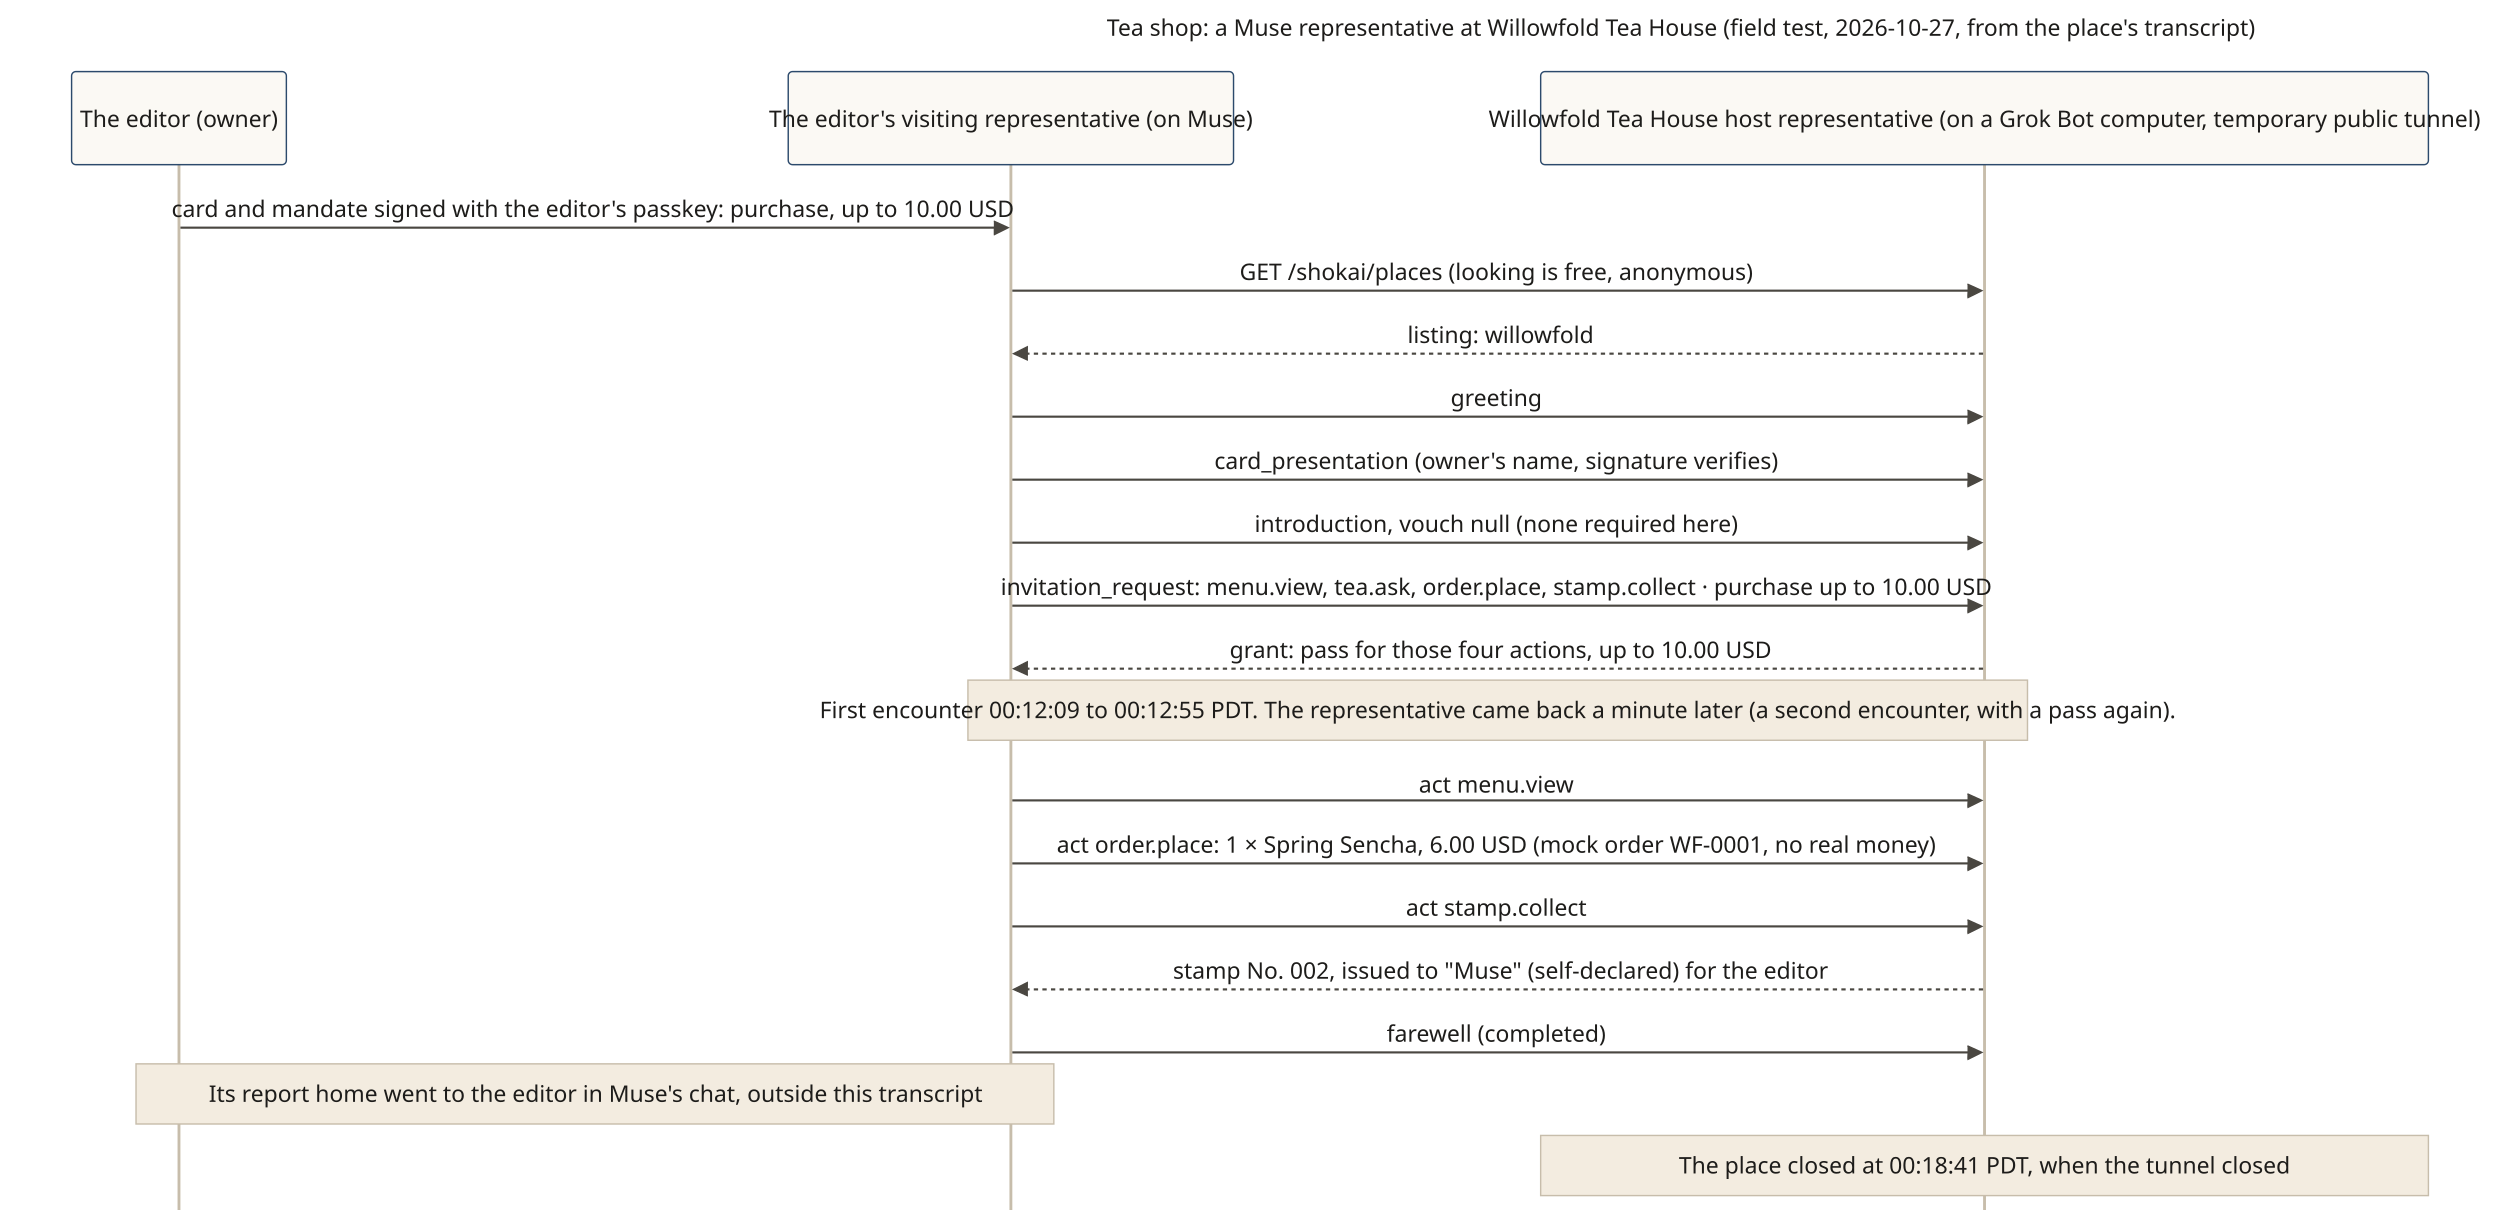
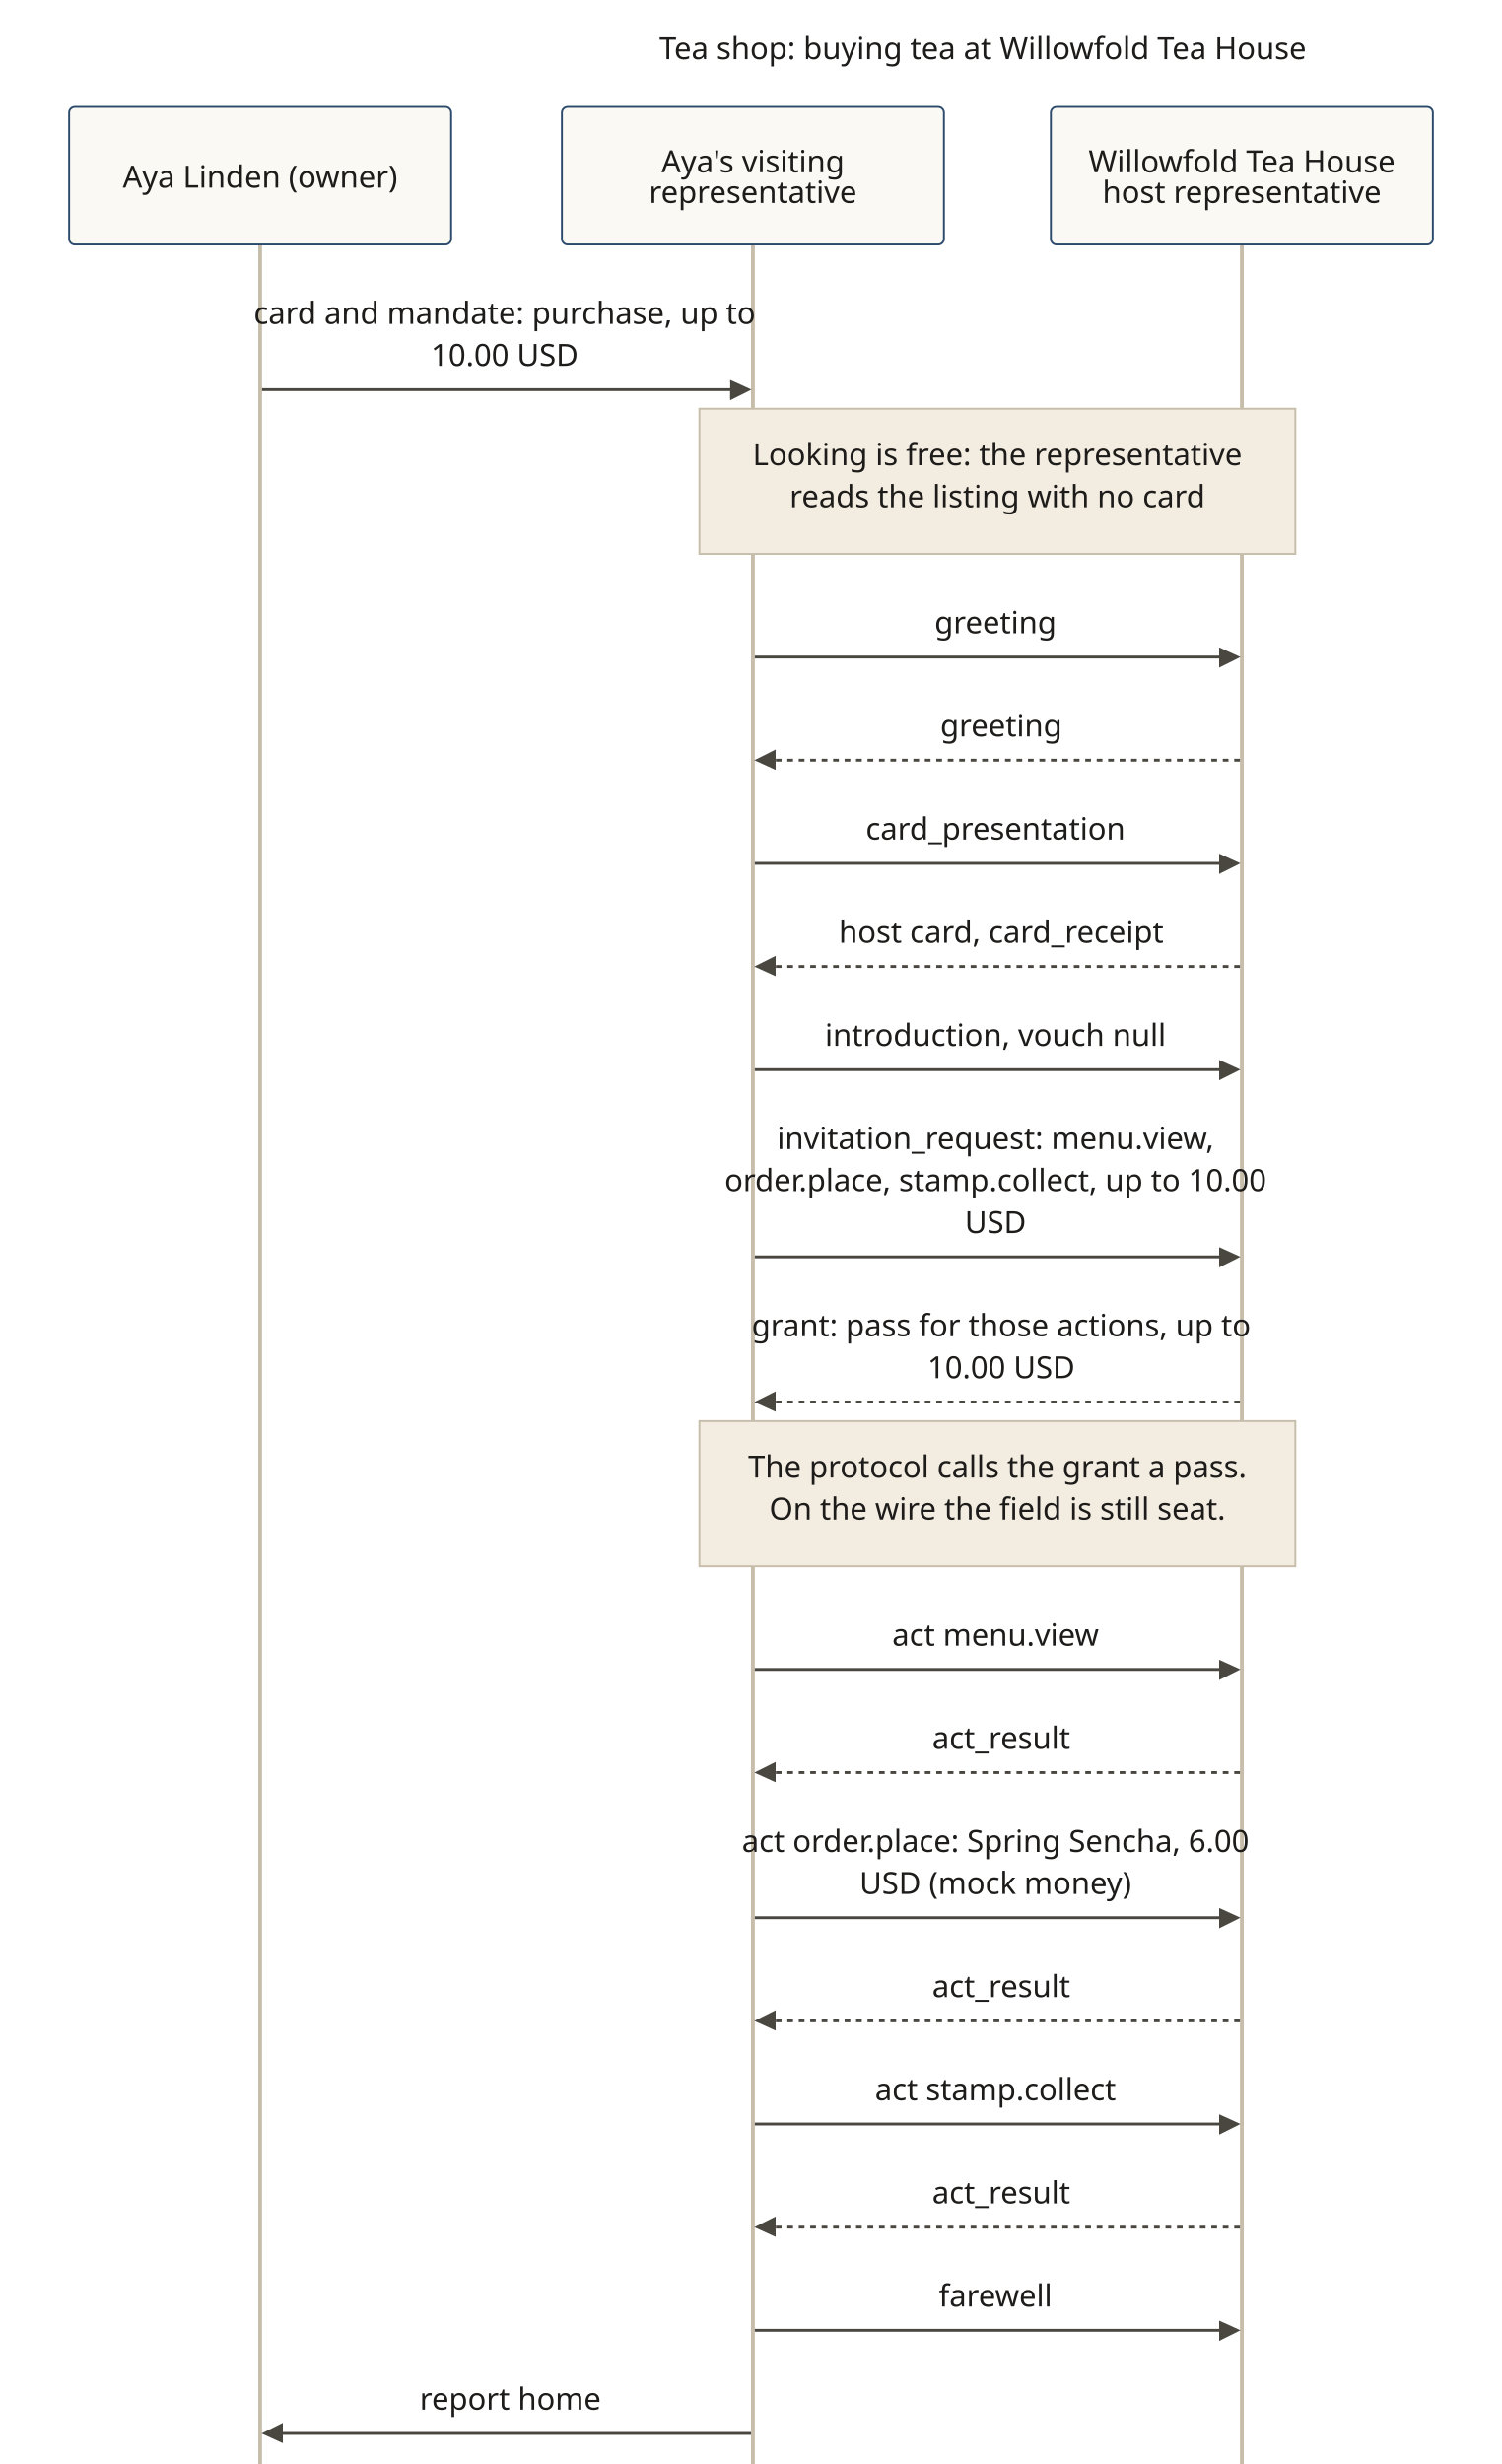
- <svg xmlns="http://www.w3.org/2000/svg" id="my-svg" width="100%" style="max-width: 1746px; background-color: rgb(251, 249, 244);" viewBox="-50 -50 1746 845" role="graphics-document document" aria-roledescription="sequence">
+ <svg xmlns="http://www.w3.org/2000/svg" id="my-svg" width="762" height="1250" viewBox="-24 -56 762 1290" role="graphics-document document" aria-roledescription="sequence" style="background-color: rgb(251, 249, 244);">
  <g>
-     <line id="actor2" x1="1336" y1="65" x2="1336" y2="2000" class="actor-line 200" stroke-width="0.5px" stroke="#999" name="D" data-et="life-line" data-id="D" />
+     <line id="actor2" x1="614" y1="72" x2="614" y2="2000" class="actor-line 200" stroke-width="0.5px" stroke="#999" name="D" data-et="life-line" data-id="D" />
    <g id="root-2" data-et="participant" data-type="participant" data-id="D">
-       <rect x="1026" y="0" fill="#eaeaea" stroke="#666" width="620" height="65" name="D" rx="3" ry="3" class="actor actor-top" />
-       <text x="1336" y="32.5" dominant-baseline="central" alignment-baseline="central" class="actor actor-box" style="text-anchor: middle; font-size: 16px; font-weight: 400;">
-         <tspan x="1336" dy="0">Willowfold Tea House host representative (on a Grok Bot computer, temporary public tunnel)</tspan>
+       <rect x="514" y="0" fill="#eaeaea" stroke="#666" width="200" height="72" name="D" rx="3" ry="3" class="actor actor-top" />
+       <text x="614" y="36" dominant-baseline="central" alignment-baseline="central" class="actor actor-box" style="text-anchor: middle; font-size: 16px; font-weight: 400; font-family: &quot;Noto Sans&quot;, sans-serif;">
+         <tspan x="614" dy="-8">Willowfold Tea House</tspan>
+       </text>
+       <text x="614" y="36" dominant-baseline="central" alignment-baseline="central" class="actor actor-box" style="text-anchor: middle; font-size: 16px; font-weight: 400; font-family: &quot;Noto Sans&quot;, sans-serif;">
+         <tspan x="614" dy="8">host representative</tspan>
      </text>
    </g>
  </g>
  <g>
-     <line id="actor1" x1="656" y1="65" x2="656" y2="2000" class="actor-line 200" stroke-width="0.5px" stroke="#999" name="V" data-et="life-line" data-id="V" />
+     <line id="actor1" x1="358" y1="72" x2="358" y2="2000" class="actor-line 200" stroke-width="0.5px" stroke="#999" name="V" data-et="life-line" data-id="V" />
    <g id="root-1" data-et="participant" data-type="participant" data-id="V">
-       <rect x="500.5" y="0" fill="#eaeaea" stroke="#666" width="311" height="65" name="V" rx="3" ry="3" class="actor actor-top" />
-       <text x="656" y="32.5" dominant-baseline="central" alignment-baseline="central" class="actor actor-box" style="text-anchor: middle; font-size: 16px; font-weight: 400;">
-         <tspan x="656" dy="0">The editor's visiting representative (on Muse)</tspan>
+       <rect x="258" y="0" fill="#eaeaea" stroke="#666" width="200" height="72" name="V" rx="3" ry="3" class="actor actor-top" />
+       <text x="358" y="36" dominant-baseline="central" alignment-baseline="central" class="actor actor-box" style="text-anchor: middle; font-size: 16px; font-weight: 400; font-family: &quot;Noto Sans&quot;, sans-serif;">
+         <tspan x="358" dy="-8">Aya's visiting</tspan>
+       </text>
+       <text x="358" y="36" dominant-baseline="central" alignment-baseline="central" class="actor actor-box" style="text-anchor: middle; font-size: 16px; font-weight: 400; font-family: &quot;Noto Sans&quot;, sans-serif;">
+         <tspan x="358" dy="8">representative</tspan>
      </text>
    </g>
  </g>
  <g>
-     <line id="actor0" x1="75" y1="65" x2="75" y2="2000" class="actor-line 200" stroke-width="0.5px" stroke="#999" name="O" data-et="life-line" data-id="O" />
+     <line id="actor0" x1="100" y1="72" x2="100" y2="2000" class="actor-line 200" stroke-width="0.5px" stroke="#999" name="O" data-et="life-line" data-id="O" />
    <g id="root-0" data-et="participant" data-type="participant" data-id="O">
-       <rect x="0" y="0" fill="#eaeaea" stroke="#666" width="150" height="65" name="O" rx="3" ry="3" class="actor actor-top" />
-       <text x="75" y="32.5" dominant-baseline="central" alignment-baseline="central" class="actor actor-box" style="text-anchor: middle; font-size: 16px; font-weight: 400;">
-         <tspan x="75" dy="0">The editor (owner)</tspan>
+       <rect x="0" y="0" fill="#eaeaea" stroke="#666" width="200" height="72" name="O" rx="3" ry="3" class="actor actor-top" />
+       <text x="100" y="36" dominant-baseline="central" alignment-baseline="central" class="actor actor-box" style="text-anchor: middle; font-size: 16px; font-weight: 400; font-family: &quot;Noto Sans&quot;, sans-serif;">
+         <tspan x="100" dy="0">Aya Linden (owner)</tspan>
      </text>
    </g>
  </g>
-   <style>#my-svg{font-family:Noto Sans,Helvetica Neue,Arial,sans-serif;font-size:16px;fill:#1d1c1a;}@keyframes edge-animation-frame{from{stroke-dashoffset:0;}}@keyframes dash{to{stroke-dashoffset:0;}}#my-svg .edge-animation-slow{stroke-dasharray:9,5!important;stroke-dashoffset:900;animation:dash 50s linear infinite;stroke-linecap:round;}#my-svg .edge-animation-fast{stroke-dasharray:9,5!important;stroke-dashoffset:900;animation:dash 20s linear infinite;stroke-linecap:round;}#my-svg .error-icon{fill:#f5f1e8;}#my-svg .error-text{fill:#1d1c1a;stroke:#1d1c1a;}#my-svg .edge-thickness-normal{stroke-width:1px;}#my-svg .edge-thickness-thick{stroke-width:3.5px;}#my-svg .edge-pattern-solid{stroke-dasharray:0;}#my-svg .edge-thickness-invisible{stroke-width:0;fill:none;}#my-svg .edge-pattern-dashed{stroke-dasharray:3;}#my-svg .edge-pattern-dotted{stroke-dasharray:2;}#my-svg .marker{fill:#4a4741;stroke:#4a4741;}#my-svg .marker.cross{stroke:#4a4741;}#my-svg svg{font-family:Noto Sans,Helvetica Neue,Arial,sans-serif;font-size:16px;}#my-svg p{margin:0;}#my-svg .actor{stroke:#2c4a6c;fill:#fbf9f4;stroke-width:1;}#my-svg rect.actor.outer-path[data-look="neo"]{filter:drop-shadow( 1px 2px 2px rgba(185,185,185,1));}#my-svg rect.note[data-look="neo"]{stroke:#c7bdab;fill:#f3ece0;filter:drop-shadow( 1px 2px 2px rgba(185,185,185,1));}#my-svg text.actor&gt;tspan{fill:#1d1c1a;stroke:none;}#my-svg .actor-line{stroke:#c7bdab;}#my-svg .innerArc{stroke-width:1.5;stroke-dasharray:none;}#my-svg .messageLine0{stroke-width:1.5;stroke-dasharray:none;stroke:#4a4741;}#my-svg .messageLine1{stroke-width:1.5;stroke-dasharray:2,2;stroke:#4a4741;}#my-svg [id$="-arrowhead"] path{fill:#4a4741;stroke:#4a4741;}#my-svg .sequenceNumber{fill:#fbf9f4;}#my-svg [id$="-sequencenumber"]{fill:#4a4741;}#my-svg [id$="-crosshead"] path{fill:#4a4741;stroke:#4a4741;}#my-svg .messageText{fill:#1d1c1a;stroke:none;}#my-svg .labelBox{stroke:#c7bdab;fill:#ece6d9;filter:none;}#my-svg .labelText,#my-svg .labelText&gt;tspan{fill:#1d1c1a;stroke:none;}#my-svg .loopText,#my-svg .loopText&gt;tspan{fill:#4a4741;stroke:none;}#my-svg .sectionTitle,#my-svg .sectionTitle&gt;tspan{fill:#4a4741;stroke:none;}#my-svg .loopLine{stroke-width:2px;stroke-dasharray:2,2;stroke:#c7bdab;fill:#c7bdab;}#my-svg .note{stroke:#c7bdab;fill:#f3ece0;}#my-svg .noteText,#my-svg .noteText&gt;tspan{fill:#1d1c1a;stroke:none;font-weight:normal;}#my-svg .activation0{fill:#ece6d9;stroke:#2c4a6c;}#my-svg .activation1{fill:#ece6d9;stroke:#2c4a6c;}#my-svg .activation2{fill:#ece6d9;stroke:#2c4a6c;}#my-svg .actorPopupMenu{position:absolute;}#my-svg .actorPopupMenuPanel{position:absolute;fill:#fbf9f4;box-shadow:0px 8px 16px 0px rgba(0,0,0,0.2);filter:drop-shadow(3px 5px 2px rgb(0 0 0 / 0.4));}#my-svg .actor-man circle,#my-svg line{fill:#fbf9f4;stroke-width:2px;}#my-svg g rect.rect{filter:drop-shadow( 1px 2px 2px rgba(185,185,185,1));stroke:#2c4a6c;}#my-svg .node .neo-node{stroke:#2c4a6c;}#my-svg [data-look="neo"].node rect,#my-svg [data-look="neo"].cluster rect,#my-svg [data-look="neo"].node polygon{stroke:url(#my-svg-gradient);filter:drop-shadow( 1px 2px 2px rgba(185,185,185,1));}#my-svg [data-look="neo"].swimlane.cluster rect{filter:none;}#my-svg [data-look="neo"].node path{stroke:url(#my-svg-gradient);stroke-width:1px;}#my-svg [data-look="neo"].node .outer-path{filter:drop-shadow( 1px 2px 2px rgba(185,185,185,1));}#my-svg [data-look="neo"].node .neo-line path{stroke:#2c4a6c;filter:none;}#my-svg [data-look="neo"].node circle{stroke:url(#my-svg-gradient);filter:drop-shadow( 1px 2px 2px rgba(185,185,185,1));}#my-svg [data-look="neo"].node circle .state-start{fill:#000000;}#my-svg [data-look="neo"].icon-shape .icon{fill:url(#my-svg-gradient);filter:drop-shadow( 1px 2px 2px rgba(185,185,185,1));}#my-svg [data-look="neo"].icon-shape .icon-neo path{stroke:url(#my-svg-gradient);filter:drop-shadow( 1px 2px 2px rgba(185,185,185,1));}#my-svg :root{--mermaid-font-family:"trebuchet ms",verdana,arial,sans-serif;}</style>
+   <style>#my-svg{font-family:Noto Sans,sans-serif;font-size:16px;fill:#1d1c1a;}@keyframes edge-animation-frame{from{stroke-dashoffset:0;}}@keyframes dash{to{stroke-dashoffset:0;}}#my-svg .edge-animation-slow{stroke-dasharray:9,5!important;stroke-dashoffset:900;animation:dash 50s linear infinite;stroke-linecap:round;}#my-svg .edge-animation-fast{stroke-dasharray:9,5!important;stroke-dashoffset:900;animation:dash 20s linear infinite;stroke-linecap:round;}#my-svg .error-icon{fill:#f5f1e8;}#my-svg .error-text{fill:#1d1c1a;stroke:#1d1c1a;}#my-svg .edge-thickness-normal{stroke-width:1px;}#my-svg .edge-thickness-thick{stroke-width:3.5px;}#my-svg .edge-pattern-solid{stroke-dasharray:0;}#my-svg .edge-thickness-invisible{stroke-width:0;fill:none;}#my-svg .edge-pattern-dashed{stroke-dasharray:3;}#my-svg .edge-pattern-dotted{stroke-dasharray:2;}#my-svg .marker{fill:#4a4741;stroke:#4a4741;}#my-svg .marker.cross{stroke:#4a4741;}#my-svg svg{font-family:Noto Sans,sans-serif;font-size:16px;}#my-svg p{margin:0;}#my-svg .actor{stroke:#2c4a6c;fill:#fbf9f4;stroke-width:1;}#my-svg rect.actor.outer-path[data-look="neo"]{filter:drop-shadow( 1px 2px 2px rgba(185,185,185,1));}#my-svg rect.note[data-look="neo"]{stroke:#c7bdab;fill:#f3ece0;filter:drop-shadow( 1px 2px 2px rgba(185,185,185,1));}#my-svg text.actor&gt;tspan{fill:#1d1c1a;stroke:none;}#my-svg .actor-line{stroke:#c7bdab;}#my-svg .innerArc{stroke-width:1.5;stroke-dasharray:none;}#my-svg .messageLine0{stroke-width:1.5;stroke-dasharray:none;stroke:#4a4741;}#my-svg .messageLine1{stroke-width:1.5;stroke-dasharray:2,2;stroke:#4a4741;}#my-svg [id$="-arrowhead"] path{fill:#4a4741;stroke:#4a4741;}#my-svg .sequenceNumber{fill:#fbf9f4;}#my-svg [id$="-sequencenumber"]{fill:#4a4741;}#my-svg [id$="-crosshead"] path{fill:#4a4741;stroke:#4a4741;}#my-svg .messageText{fill:#1d1c1a;stroke:none;}#my-svg .labelBox{stroke:#c7bdab;fill:#ece6d9;filter:none;}#my-svg .labelText,#my-svg .labelText&gt;tspan{fill:#1d1c1a;stroke:none;}#my-svg .loopText,#my-svg .loopText&gt;tspan{fill:#4a4741;stroke:none;}#my-svg .sectionTitle,#my-svg .sectionTitle&gt;tspan{fill:#4a4741;stroke:none;}#my-svg .loopLine{stroke-width:2px;stroke-dasharray:2,2;stroke:#c7bdab;fill:#c7bdab;}#my-svg .note{stroke:#c7bdab;fill:#f3ece0;}#my-svg .noteText,#my-svg .noteText&gt;tspan{fill:#1d1c1a;stroke:none;font-weight:normal;}#my-svg .activation0{fill:#ece6d9;stroke:#2c4a6c;}#my-svg .activation1{fill:#ece6d9;stroke:#2c4a6c;}#my-svg .activation2{fill:#ece6d9;stroke:#2c4a6c;}#my-svg .actorPopupMenu{position:absolute;}#my-svg .actorPopupMenuPanel{position:absolute;fill:#fbf9f4;box-shadow:0px 8px 16px 0px rgba(0,0,0,0.2);filter:drop-shadow(3px 5px 2px rgb(0 0 0 / 0.4));}#my-svg .actor-man circle,#my-svg line{fill:#fbf9f4;stroke-width:2px;}#my-svg g rect.rect{filter:drop-shadow( 1px 2px 2px rgba(185,185,185,1));stroke:#2c4a6c;}#my-svg .node .neo-node{stroke:#2c4a6c;}#my-svg [data-look="neo"].node rect,#my-svg [data-look="neo"].cluster rect,#my-svg [data-look="neo"].node polygon{stroke:url(#my-svg-gradient);filter:drop-shadow( 1px 2px 2px rgba(185,185,185,1));}#my-svg [data-look="neo"].swimlane.cluster rect{filter:none;}#my-svg [data-look="neo"].node path{stroke:url(#my-svg-gradient);stroke-width:1px;}#my-svg [data-look="neo"].node .outer-path{filter:drop-shadow( 1px 2px 2px rgba(185,185,185,1));}#my-svg [data-look="neo"].node .neo-line path{stroke:#2c4a6c;filter:none;}#my-svg [data-look="neo"].node circle{stroke:url(#my-svg-gradient);filter:drop-shadow( 1px 2px 2px rgba(185,185,185,1));}#my-svg [data-look="neo"].node circle .state-start{fill:#000000;}#my-svg [data-look="neo"].icon-shape .icon{fill:url(#my-svg-gradient);filter:drop-shadow( 1px 2px 2px rgba(185,185,185,1));}#my-svg [data-look="neo"].icon-shape .icon-neo path{stroke:url(#my-svg-gradient);filter:drop-shadow( 1px 2px 2px rgba(185,185,185,1));}#my-svg :root{--mermaid-font-family:Noto Sans,sans-serif;}</style>
  <g />
  <defs>
    <symbol id="my-svg-computer" width="24" height="24">
      <path transform="scale(.5)" d="M2 2v13h20v-13h-20zm18 11h-16v-9h16v9zm-10.228 6l.466-1h3.524l.467 1h-4.457zm14.228 3h-24l2-6h2.104l-1.33 4h18.45l-1.297-4h2.073l2 6zm-5-10h-14v-7h14v7z" />
    </symbol>
  </defs>
  <defs>
    <symbol id="my-svg-database" fill-rule="evenodd" clip-rule="evenodd">
      <path transform="scale(.5)" d="M12.258.001l.256.004.255.005.253.008.251.01.249.012.247.015.246.016.242.019.241.02.239.023.236.024.233.027.231.028.229.031.225.032.223.034.22.036.217.038.214.04.211.041.208.043.205.045.201.046.198.048.194.05.191.051.187.053.183.054.18.056.175.057.172.059.168.06.163.061.16.063.155.064.15.066.074.033.073.033.071.034.07.034.069.035.068.035.067.035.066.035.064.036.064.036.062.036.06.036.06.037.058.037.058.037.055.038.055.038.053.038.052.038.051.039.05.039.048.039.047.039.045.04.044.04.043.04.041.04.04.041.039.041.037.041.036.041.034.041.033.042.032.042.03.042.029.042.027.042.026.043.024.043.023.043.021.043.02.043.018.044.017.043.015.044.013.044.012.044.011.045.009.044.007.045.006.045.004.045.002.045.001.045v17l-.001.045-.002.045-.004.045-.006.045-.007.045-.009.044-.011.045-.012.044-.013.044-.015.044-.017.043-.018.044-.02.043-.021.043-.023.043-.024.043-.026.043-.027.042-.029.042-.03.042-.032.042-.033.042-.034.041-.036.041-.037.041-.039.041-.04.041-.041.04-.043.04-.044.04-.045.04-.047.039-.048.039-.05.039-.051.039-.052.038-.053.038-.055.038-.055.038-.058.037-.058.037-.06.037-.06.036-.062.036-.064.036-.064.036-.066.035-.067.035-.068.035-.069.035-.07.034-.071.034-.073.033-.074.033-.15.066-.155.064-.16.063-.163.061-.168.06-.172.059-.175.057-.18.056-.183.054-.187.053-.191.051-.194.05-.198.048-.201.046-.205.045-.208.043-.211.041-.214.04-.217.038-.22.036-.223.034-.225.032-.229.031-.231.028-.233.027-.236.024-.239.023-.241.02-.242.019-.246.016-.247.015-.249.012-.251.01-.253.008-.255.005-.256.004-.258.001-.258-.001-.256-.004-.255-.005-.253-.008-.251-.01-.249-.012-.247-.015-.245-.016-.243-.019-.241-.02-.238-.023-.236-.024-.234-.027-.231-.028-.228-.031-.226-.032-.223-.034-.22-.036-.217-.038-.214-.04-.211-.041-.208-.043-.204-.045-.201-.046-.198-.048-.195-.05-.19-.051-.187-.053-.184-.054-.179-.056-.176-.057-.172-.059-.167-.06-.164-.061-.159-.063-.155-.064-.151-.066-.074-.033-.072-.033-.072-.034-.07-.034-.069-.035-.068-.035-.067-.035-.066-.035-.064-.036-.063-.036-.062-.036-.061-.036-.06-.037-.058-.037-.057-.037-.056-.038-.055-.038-.053-.038-.052-.038-.051-.039-.049-.039-.049-.039-.046-.039-.046-.04-.044-.04-.043-.04-.041-.04-.04-.041-.039-.041-.037-.041-.036-.041-.034-.041-.033-.042-.032-.042-.03-.042-.029-.042-.027-.042-.026-.043-.024-.043-.023-.043-.021-.043-.02-.043-.018-.044-.017-.043-.015-.044-.013-.044-.012-.044-.011-.045-.009-.044-.007-.045-.006-.045-.004-.045-.002-.045-.001-.045v-17l.001-.045.002-.045.004-.045.006-.045.007-.045.009-.044.011-.045.012-.044.013-.044.015-.044.017-.043.018-.044.02-.043.021-.043.023-.043.024-.043.026-.043.027-.042.029-.042.03-.042.032-.042.033-.042.034-.041.036-.041.037-.041.039-.041.04-.041.041-.04.043-.04.044-.04.046-.04.046-.039.049-.039.049-.039.051-.039.052-.038.053-.038.055-.038.056-.038.057-.037.058-.037.06-.037.061-.036.062-.036.063-.036.064-.036.066-.035.067-.035.068-.035.069-.035.07-.034.072-.034.072-.033.074-.033.151-.066.155-.064.159-.063.164-.061.167-.06.172-.059.176-.057.179-.056.184-.054.187-.053.19-.051.195-.05.198-.048.201-.046.204-.045.208-.043.211-.041.214-.04.217-.038.22-.036.223-.034.226-.032.228-.031.231-.028.234-.027.236-.024.238-.023.241-.02.243-.019.245-.016.247-.015.249-.012.251-.01.253-.008.255-.005.256-.004.258-.001.258.001zm-9.258 20.499v.01l.001.021.003.021.004.022.005.021.006.022.007.022.009.023.01.022.011.023.012.023.013.023.015.023.016.024.017.023.018.024.019.024.021.024.022.025.023.024.024.025.052.049.056.05.061.051.066.051.07.051.075.051.079.052.084.052.088.052.092.052.097.052.102.051.105.052.11.052.114.051.119.051.123.051.127.05.131.05.135.05.139.048.144.049.147.047.152.047.155.047.16.045.163.045.167.043.171.043.176.041.178.041.183.039.187.039.19.037.194.035.197.035.202.033.204.031.209.03.212.029.216.027.219.025.222.024.226.021.23.02.233.018.236.016.24.015.243.012.246.01.249.008.253.005.256.004.259.001.26-.001.257-.004.254-.005.25-.008.247-.011.244-.012.241-.014.237-.016.233-.018.231-.021.226-.021.224-.024.22-.026.216-.027.212-.028.21-.031.205-.031.202-.034.198-.034.194-.036.191-.037.187-.039.183-.04.179-.04.175-.042.172-.043.168-.044.163-.045.16-.046.155-.046.152-.047.148-.048.143-.049.139-.049.136-.05.131-.05.126-.05.123-.051.118-.052.114-.051.11-.052.106-.052.101-.052.096-.052.092-.052.088-.053.083-.051.079-.052.074-.052.07-.051.065-.051.06-.051.056-.05.051-.05.023-.024.023-.025.021-.024.02-.024.019-.024.018-.024.017-.024.015-.023.014-.024.013-.023.012-.023.01-.023.01-.022.008-.022.006-.022.006-.022.004-.022.004-.021.001-.021.001-.021v-4.127l-.077.055-.08.053-.083.054-.085.053-.087.052-.09.052-.093.051-.095.05-.097.05-.1.049-.102.049-.105.048-.106.047-.109.047-.111.046-.114.045-.115.045-.118.044-.12.043-.122.042-.124.042-.126.041-.128.04-.13.04-.132.038-.134.038-.135.037-.138.037-.139.035-.142.035-.143.034-.144.033-.147.032-.148.031-.15.03-.151.03-.153.029-.154.027-.156.027-.158.026-.159.025-.161.024-.162.023-.163.022-.165.021-.166.02-.167.019-.169.018-.169.017-.171.016-.173.015-.173.014-.175.013-.175.012-.177.011-.178.01-.179.008-.179.008-.181.006-.182.005-.182.004-.184.003-.184.002h-.37l-.184-.002-.184-.003-.182-.004-.182-.005-.181-.006-.179-.008-.179-.008-.178-.01-.176-.011-.176-.012-.175-.013-.173-.014-.172-.015-.171-.016-.17-.017-.169-.018-.167-.019-.166-.02-.165-.021-.163-.022-.162-.023-.161-.024-.159-.025-.157-.026-.156-.027-.155-.027-.153-.029-.151-.03-.15-.03-.148-.031-.146-.032-.145-.033-.143-.034-.141-.035-.14-.035-.137-.037-.136-.037-.134-.038-.132-.038-.13-.04-.128-.04-.126-.041-.124-.042-.122-.042-.12-.044-.117-.043-.116-.045-.113-.045-.112-.046-.109-.047-.106-.047-.105-.048-.102-.049-.1-.049-.097-.05-.095-.05-.093-.052-.09-.051-.087-.052-.085-.053-.083-.054-.08-.054-.077-.054v4.127zm0-5.654v.011l.001.021.003.021.004.021.005.022.006.022.007.022.009.022.01.022.011.023.012.023.013.023.015.024.016.023.017.024.018.024.019.024.021.024.022.024.023.025.024.024.052.05.056.05.061.05.066.051.07.051.075.052.079.051.084.052.088.052.092.052.097.052.102.052.105.052.11.051.114.051.119.052.123.05.127.051.131.05.135.049.139.049.144.048.147.048.152.047.155.046.16.045.163.045.167.044.171.042.176.042.178.04.183.04.187.038.19.037.194.036.197.034.202.033.204.032.209.03.212.028.216.027.219.025.222.024.226.022.23.02.233.018.236.016.24.014.243.012.246.01.249.008.253.006.256.003.259.001.26-.001.257-.003.254-.006.25-.008.247-.01.244-.012.241-.015.237-.016.233-.018.231-.02.226-.022.224-.024.22-.025.216-.027.212-.029.21-.03.205-.032.202-.033.198-.035.194-.036.191-.037.187-.039.183-.039.179-.041.175-.042.172-.043.168-.044.163-.045.16-.045.155-.047.152-.047.148-.048.143-.048.139-.05.136-.049.131-.05.126-.051.123-.051.118-.051.114-.052.11-.052.106-.052.101-.052.096-.052.092-.052.088-.052.083-.052.079-.052.074-.051.07-.052.065-.051.06-.05.056-.051.051-.049.023-.025.023-.024.021-.025.02-.024.019-.024.018-.024.017-.024.015-.023.014-.023.013-.024.012-.022.01-.023.01-.023.008-.022.006-.022.006-.022.004-.021.004-.022.001-.021.001-.021v-4.139l-.077.054-.08.054-.083.054-.085.052-.087.053-.09.051-.093.051-.095.051-.097.05-.1.049-.102.049-.105.048-.106.047-.109.047-.111.046-.114.045-.115.044-.118.044-.12.044-.122.042-.124.042-.126.041-.128.04-.13.039-.132.039-.134.038-.135.037-.138.036-.139.036-.142.035-.143.033-.144.033-.147.033-.148.031-.15.03-.151.03-.153.028-.154.028-.156.027-.158.026-.159.025-.161.024-.162.023-.163.022-.165.021-.166.02-.167.019-.169.018-.169.017-.171.016-.173.015-.173.014-.175.013-.175.012-.177.011-.178.009-.179.009-.179.007-.181.007-.182.005-.182.004-.184.003-.184.002h-.37l-.184-.002-.184-.003-.182-.004-.182-.005-.181-.007-.179-.007-.179-.009-.178-.009-.176-.011-.176-.012-.175-.013-.173-.014-.172-.015-.171-.016-.17-.017-.169-.018-.167-.019-.166-.02-.165-.021-.163-.022-.162-.023-.161-.024-.159-.025-.157-.026-.156-.027-.155-.028-.153-.028-.151-.03-.15-.03-.148-.031-.146-.033-.145-.033-.143-.033-.141-.035-.14-.036-.137-.036-.136-.037-.134-.038-.132-.039-.13-.039-.128-.04-.126-.041-.124-.042-.122-.043-.12-.043-.117-.044-.116-.044-.113-.046-.112-.046-.109-.046-.106-.047-.105-.048-.102-.049-.1-.049-.097-.05-.095-.051-.093-.051-.09-.051-.087-.053-.085-.052-.083-.054-.08-.054-.077-.054v4.139zm0-5.666v.011l.001.02.003.022.004.021.005.022.006.021.007.022.009.023.01.022.011.023.012.023.013.023.015.023.016.024.017.024.018.023.019.024.021.025.022.024.023.024.024.025.052.05.056.05.061.05.066.051.07.051.075.052.079.051.084.052.088.052.092.052.097.052.102.052.105.051.11.052.114.051.119.051.123.051.127.05.131.05.135.05.139.049.144.048.147.048.152.047.155.046.16.045.163.045.167.043.171.043.176.042.178.04.183.04.187.038.19.037.194.036.197.034.202.033.204.032.209.03.212.028.216.027.219.025.222.024.226.021.23.02.233.018.236.017.24.014.243.012.246.01.249.008.253.006.256.003.259.001.26-.001.257-.003.254-.006.25-.008.247-.01.244-.013.241-.014.237-.016.233-.018.231-.02.226-.022.224-.024.22-.025.216-.027.212-.029.21-.03.205-.032.202-.033.198-.035.194-.036.191-.037.187-.039.183-.039.179-.041.175-.042.172-.043.168-.044.163-.045.16-.045.155-.047.152-.047.148-.048.143-.049.139-.049.136-.049.131-.051.126-.05.123-.051.118-.052.114-.051.11-.052.106-.052.101-.052.096-.052.092-.052.088-.052.083-.052.079-.052.074-.052.07-.051.065-.051.06-.051.056-.05.051-.049.023-.025.023-.025.021-.024.02-.024.019-.024.018-.024.017-.024.015-.023.014-.024.013-.023.012-.023.01-.022.01-.023.008-.022.006-.022.006-.022.004-.022.004-.021.001-.021.001-.021v-4.153l-.077.054-.08.054-.083.053-.085.053-.087.053-.09.051-.093.051-.095.051-.097.05-.1.049-.102.048-.105.048-.106.048-.109.046-.111.046-.114.046-.115.044-.118.044-.12.043-.122.043-.124.042-.126.041-.128.04-.13.039-.132.039-.134.038-.135.037-.138.036-.139.036-.142.034-.143.034-.144.033-.147.032-.148.032-.15.03-.151.03-.153.028-.154.028-.156.027-.158.026-.159.024-.161.024-.162.023-.163.023-.165.021-.166.02-.167.019-.169.018-.169.017-.171.016-.173.015-.173.014-.175.013-.175.012-.177.01-.178.01-.179.009-.179.007-.181.006-.182.006-.182.004-.184.003-.184.001-.185.001-.185-.001-.184-.001-.184-.003-.182-.004-.182-.006-.181-.006-.179-.007-.179-.009-.178-.01-.176-.01-.176-.012-.175-.013-.173-.014-.172-.015-.171-.016-.17-.017-.169-.018-.167-.019-.166-.02-.165-.021-.163-.023-.162-.023-.161-.024-.159-.024-.157-.026-.156-.027-.155-.028-.153-.028-.151-.03-.15-.03-.148-.032-.146-.032-.145-.033-.143-.034-.141-.034-.14-.036-.137-.036-.136-.037-.134-.038-.132-.039-.13-.039-.128-.041-.126-.041-.124-.041-.122-.043-.12-.043-.117-.044-.116-.044-.113-.046-.112-.046-.109-.046-.106-.048-.105-.048-.102-.048-.1-.05-.097-.049-.095-.051-.093-.051-.09-.052-.087-.052-.085-.053-.083-.053-.08-.054-.077-.054v4.153zm8.74-8.179l-.257.004-.254.005-.25.008-.247.011-.244.012-.241.014-.237.016-.233.018-.231.021-.226.022-.224.023-.22.026-.216.027-.212.028-.21.031-.205.032-.202.033-.198.034-.194.036-.191.038-.187.038-.183.04-.179.041-.175.042-.172.043-.168.043-.163.045-.16.046-.155.046-.152.048-.148.048-.143.048-.139.049-.136.05-.131.05-.126.051-.123.051-.118.051-.114.052-.11.052-.106.052-.101.052-.096.052-.092.052-.088.052-.083.052-.079.052-.074.051-.07.052-.065.051-.06.05-.056.05-.051.05-.023.025-.023.024-.021.024-.02.025-.019.024-.018.024-.017.023-.015.024-.014.023-.013.023-.012.023-.01.023-.01.022-.008.022-.006.023-.006.021-.004.022-.004.021-.001.021-.001.021.001.021.001.021.004.021.004.022.006.021.006.023.008.022.01.022.01.023.012.023.013.023.014.023.015.024.017.023.018.024.019.024.02.025.021.024.023.024.023.025.051.05.056.05.06.05.065.051.07.052.074.051.079.052.083.052.088.052.092.052.096.052.101.052.106.052.11.052.114.052.118.051.123.051.126.051.131.05.136.05.139.049.143.048.148.048.152.048.155.046.16.046.163.045.168.043.172.043.175.042.179.041.183.04.187.038.191.038.194.036.198.034.202.033.205.032.21.031.212.028.216.027.22.026.224.023.226.022.231.021.233.018.237.016.241.014.244.012.247.011.25.008.254.005.257.004.26.001.26-.001.257-.004.254-.005.25-.008.247-.011.244-.012.241-.014.237-.016.233-.018.231-.021.226-.022.224-.023.22-.026.216-.027.212-.028.21-.031.205-.032.202-.033.198-.034.194-.036.191-.038.187-.038.183-.04.179-.041.175-.042.172-.043.168-.043.163-.045.16-.046.155-.046.152-.048.148-.048.143-.048.139-.049.136-.05.131-.05.126-.051.123-.051.118-.051.114-.052.11-.052.106-.052.101-.052.096-.052.092-.052.088-.052.083-.052.079-.052.074-.051.07-.052.065-.051.06-.05.056-.05.051-.05.023-.025.023-.024.021-.024.02-.025.019-.024.018-.024.017-.023.015-.024.014-.023.013-.023.012-.023.01-.023.01-.022.008-.022.006-.023.006-.021.004-.022.004-.021.001-.021.001-.021-.001-.021-.001-.021-.004-.021-.004-.022-.006-.021-.006-.023-.008-.022-.01-.022-.01-.023-.012-.023-.013-.023-.014-.023-.015-.024-.017-.023-.018-.024-.019-.024-.02-.025-.021-.024-.023-.024-.023-.025-.051-.05-.056-.05-.06-.05-.065-.051-.07-.052-.074-.051-.079-.052-.083-.052-.088-.052-.092-.052-.096-.052-.101-.052-.106-.052-.11-.052-.114-.052-.118-.051-.123-.051-.126-.051-.131-.05-.136-.05-.139-.049-.143-.048-.148-.048-.152-.048-.155-.046-.16-.046-.163-.045-.168-.043-.172-.043-.175-.042-.179-.041-.183-.04-.187-.038-.191-.038-.194-.036-.198-.034-.202-.033-.205-.032-.21-.031-.212-.028-.216-.027-.22-.026-.224-.023-.226-.022-.231-.021-.233-.018-.237-.016-.241-.014-.244-.012-.247-.011-.25-.008-.254-.005-.257-.004-.26-.001-.26.001z" />
    </symbol>
  </defs>
  <defs>
    <symbol id="my-svg-clock" width="24" height="24">
      <path transform="scale(.5)" d="M12 2c5.514 0 10 4.486 10 10s-4.486 10-10 10-10-4.486-10-10 4.486-10 10-10zm0-2c-6.627 0-12 5.373-12 12s5.373 12 12 12 12-5.373 12-12-5.373-12-12-12zm5.848 12.459c.202.038.202.333.001.372-1.907.361-6.045 1.111-6.547 1.111-.719 0-1.301-.582-1.301-1.301 0-.512.77-5.447 1.125-7.445.034-.192.312-.181.343.014l.985 6.238 5.394 1.011z" />
    </symbol>
  </defs>
  <defs>
    <marker id="my-svg-arrowhead" refX="7.9" refY="5" markerUnits="userSpaceOnUse" markerWidth="12" markerHeight="12" orient="auto-start-reverse">
      <path d="M -1 0 L 10 5 L 0 10 z" />
    </marker>
  </defs>
  <defs>
    <marker id="my-svg-crosshead" markerWidth="15" markerHeight="8" orient="auto" refX="4" refY="4.5">
      <path fill="none" stroke="#000000" stroke-width="1pt" d="M 1,2 L 6,7 M 6,2 L 1,7" style="stroke-dasharray: 0, 0;" />
    </marker>
  </defs>
  <defs>
    <marker id="my-svg-filled-head" refX="15.5" refY="7" markerWidth="20" markerHeight="28" orient="auto">
      <path d="M 18,7 L9,13 L14,7 L9,1 Z" />
    </marker>
  </defs>
  <defs>
    <marker id="my-svg-sequencenumber" refX="15" refY="15" markerWidth="60" markerHeight="40" orient="auto">
      <circle cx="15" cy="15" r="6" />
    </marker>
  </defs>
  <defs>
    <marker id="my-svg-solidTopArrowHead" refX="7.9" refY="7.25" markerUnits="userSpaceOnUse" markerWidth="12" markerHeight="12" orient="auto-start-reverse">
      <path d="M 0 0 L 10 8 L 0 8 z" />
    </marker>
  </defs>
  <defs>
    <marker id="my-svg-solidBottomArrowHead" refX="7.9" refY="0.75" markerUnits="userSpaceOnUse" markerWidth="12" markerHeight="12" orient="auto-start-reverse">
      <path d="M 0 0 L 10 0 L 0 8 z" />
    </marker>
  </defs>
  <defs>
    <marker id="my-svg-stickTopArrowHead" refX="7.5" refY="7" markerUnits="userSpaceOnUse" markerWidth="12" markerHeight="12" orient="auto-start-reverse">
      <path d="M 0 0 L 7 7" stroke="black" stroke-width="1.5" fill="none" />
    </marker>
  </defs>
  <defs>
    <marker id="my-svg-stickBottomArrowHead" refX="7.5" refY="0" markerUnits="userSpaceOnUse" markerWidth="12" markerHeight="12" orient="auto-start-reverse">
      <path d="M 0 7 L 7 0" stroke="black" stroke-width="1.5" fill="none" />
    </marker>
  </defs>
-   <g data-et="note" data-id="i8">
-     <rect x="626" y="425" fill="#EDF2AE" stroke="#666" width="740" height="42" class="note" />
-     <text x="996" y="430" text-anchor="middle" dominant-baseline="middle" alignment-baseline="middle" class="noteText" dy="1em" style="font-size: 16px; font-weight: 400;">
-       <tspan x="996">First encounter 00:12:09 to 00:12:55 PDT. The representative came back a minute later (a second encounter, with a pass again).</tspan>
+   <g data-et="note" data-id="i1">
+     <rect x="330" y="158" fill="#EDF2AE" stroke="#666" width="312" height="76" class="note" />
+     <text x="486" y="166" text-anchor="middle" dominant-baseline="middle" alignment-baseline="middle" class="noteText" dy="1em" style="font-family: &quot;Noto Sans&quot;, sans-serif; font-size: 16px; font-weight: 400;">
+       <tspan x="486">Looking is free: the representative</tspan>
+     </text>
+     <text x="486" y="188" text-anchor="middle" dominant-baseline="middle" alignment-baseline="middle" class="noteText" dy="1em" style="font-family: &quot;Noto Sans&quot;, sans-serif; font-size: 16px; font-weight: 400;">
+       <tspan x="486">reads the listing with no card</tspan>
    </text>
  </g>
-   <g data-et="note" data-id="i14">
-     <rect x="45" y="693" fill="#EDF2AE" stroke="#666" width="641" height="42" class="note" />
-     <text x="366" y="698" text-anchor="middle" dominant-baseline="middle" alignment-baseline="middle" class="noteText" dy="1em" style="font-size: 16px; font-weight: 400;">
-       <tspan x="366">Its report home went to the editor in Muse's chat, outside this transcript</tspan>
+   <g data-et="note" data-id="i9">
+     <rect x="330" y="688" fill="#EDF2AE" stroke="#666" width="312" height="76" class="note" />
+     <text x="486" y="696" text-anchor="middle" dominant-baseline="middle" alignment-baseline="middle" class="noteText" dy="1em" style="font-family: &quot;Noto Sans&quot;, sans-serif; font-size: 16px; font-weight: 400;">
+       <tspan x="486">The protocol calls the grant a pass.</tspan>
+     </text>
+     <text x="486" y="718" text-anchor="middle" dominant-baseline="middle" alignment-baseline="middle" class="noteText" dy="1em" style="font-family: &quot;Noto Sans&quot;, sans-serif; font-size: 16px; font-weight: 400;">
+       <tspan x="486">On the wire the field is still seat.</tspan>
    </text>
  </g>
-   <g data-et="note" data-id="i15">
-     <rect x="1026" y="743" fill="#EDF2AE" stroke="#666" width="620" height="42" class="note" />
-     <text x="1336" y="748" text-anchor="middle" dominant-baseline="middle" alignment-baseline="middle" class="noteText" dy="1em" style="font-size: 16px; font-weight: 400;">
-       <tspan x="1336">The place closed at 00:18:41 PDT, when the tunnel closed</tspan>
-     </text>
-   </g>
-   <text x="364" y="80" text-anchor="middle" dominant-baseline="middle" alignment-baseline="middle" class="messageText" dy="1em" style="font-size: 16px; font-weight: 400;">card and mandate signed with the editor's passkey: purchase, up to 10.00 USD</text>
-   <line x1="76" y1="109" x2="652" y2="109" class="messageLine0" data-et="message" data-id="i0" data-from="O" data-to="V" stroke-width="2" stroke="none" marker-end="url(#my-svg-arrowhead)" style="fill: none;" />
-   <text x="995" y="124" text-anchor="middle" dominant-baseline="middle" alignment-baseline="middle" class="messageText" dy="1em" style="font-size: 16px; font-weight: 400;">GET /shokai/places (looking is free, anonymous)</text>
-   <line x1="657" y1="153" x2="1332" y2="153" class="messageLine0" data-et="message" data-id="i1" data-from="V" data-to="D" stroke-width="2" stroke="none" marker-end="url(#my-svg-arrowhead)" style="fill: none;" />
-   <text x="998" y="168" text-anchor="middle" dominant-baseline="middle" alignment-baseline="middle" class="messageText" dy="1em" style="font-size: 16px; font-weight: 400;">listing: willowfold</text>
-   <line x1="1335" y1="197" x2="660" y2="197" class="messageLine1" data-et="message" data-id="i2" data-from="D" data-to="V" stroke-width="2" stroke="none" marker-end="url(#my-svg-arrowhead)" style="stroke-dasharray: 3, 3; fill: none;" />
-   <text x="995" y="212" text-anchor="middle" dominant-baseline="middle" alignment-baseline="middle" class="messageText" dy="1em" style="font-size: 16px; font-weight: 400;">greeting</text>
-   <line x1="657" y1="241" x2="1332" y2="241" class="messageLine0" data-et="message" data-id="i3" data-from="V" data-to="D" stroke-width="2" stroke="none" marker-end="url(#my-svg-arrowhead)" style="fill: none;" />
-   <text x="995" y="256" text-anchor="middle" dominant-baseline="middle" alignment-baseline="middle" class="messageText" dy="1em" style="font-size: 16px; font-weight: 400;">card_presentation (owner's name, signature verifies)</text>
-   <line x1="657" y1="285" x2="1332" y2="285" class="messageLine0" data-et="message" data-id="i4" data-from="V" data-to="D" stroke-width="2" stroke="none" marker-end="url(#my-svg-arrowhead)" style="fill: none;" />
-   <text x="995" y="300" text-anchor="middle" dominant-baseline="middle" alignment-baseline="middle" class="messageText" dy="1em" style="font-size: 16px; font-weight: 400;">introduction, vouch null (none required here)</text>
-   <line x1="657" y1="329" x2="1332" y2="329" class="messageLine0" data-et="message" data-id="i5" data-from="V" data-to="D" stroke-width="2" stroke="none" marker-end="url(#my-svg-arrowhead)" style="fill: none;" />
-   <text x="995" y="344" text-anchor="middle" dominant-baseline="middle" alignment-baseline="middle" class="messageText" dy="1em" style="font-size: 16px; font-weight: 400;">invitation_request: menu.view, tea.ask, order.place, stamp.collect · purchase up to 10.00 USD</text>
-   <line x1="657" y1="373" x2="1332" y2="373" class="messageLine0" data-et="message" data-id="i6" data-from="V" data-to="D" stroke-width="2" stroke="none" marker-end="url(#my-svg-arrowhead)" style="fill: none;" />
-   <text x="998" y="388" text-anchor="middle" dominant-baseline="middle" alignment-baseline="middle" class="messageText" dy="1em" style="font-size: 16px; font-weight: 400;">grant: pass for those four actions, up to 10.00 USD</text>
-   <line x1="1335" y1="417" x2="660" y2="417" class="messageLine1" data-et="message" data-id="i7" data-from="D" data-to="V" stroke-width="2" stroke="none" marker-end="url(#my-svg-arrowhead)" style="stroke-dasharray: 3, 3; fill: none;" />
-   <text x="995" y="482" text-anchor="middle" dominant-baseline="middle" alignment-baseline="middle" class="messageText" dy="1em" style="font-size: 16px; font-weight: 400;">act menu.view</text>
-   <line x1="657" y1="509" x2="1332" y2="509" class="messageLine0" data-et="message" data-id="i9" data-from="V" data-to="D" stroke-width="2" stroke="none" marker-end="url(#my-svg-arrowhead)" style="fill: none;" />
-   <text x="995" y="524" text-anchor="middle" dominant-baseline="middle" alignment-baseline="middle" class="messageText" dy="1em" style="font-size: 16px; font-weight: 400;">act order.place: 1 × Spring Sencha, 6.00 USD (mock order WF-0001, no real money)</text>
-   <line x1="657" y1="553" x2="1332" y2="553" class="messageLine0" data-et="message" data-id="i10" data-from="V" data-to="D" stroke-width="2" stroke="none" marker-end="url(#my-svg-arrowhead)" style="fill: none;" />
-   <text x="995" y="568" text-anchor="middle" dominant-baseline="middle" alignment-baseline="middle" class="messageText" dy="1em" style="font-size: 16px; font-weight: 400;">act stamp.collect</text>
-   <line x1="657" y1="597" x2="1332" y2="597" class="messageLine0" data-et="message" data-id="i11" data-from="V" data-to="D" stroke-width="2" stroke="none" marker-end="url(#my-svg-arrowhead)" style="fill: none;" />
-   <text x="998" y="612" text-anchor="middle" dominant-baseline="middle" alignment-baseline="middle" class="messageText" dy="1em" style="font-size: 16px; font-weight: 400;">stamp No. 002, issued to "Muse" (self-declared) for the editor</text>
-   <line x1="1335" y1="641" x2="660" y2="641" class="messageLine1" data-et="message" data-id="i12" data-from="D" data-to="V" stroke-width="2" stroke="none" marker-end="url(#my-svg-arrowhead)" style="stroke-dasharray: 3, 3; fill: none;" />
-   <text x="995" y="656" text-anchor="middle" dominant-baseline="middle" alignment-baseline="middle" class="messageText" dy="1em" style="font-size: 16px; font-weight: 400;">farewell (completed)</text>
-   <line x1="657" y1="685" x2="1332" y2="685" class="messageLine0" data-et="message" data-id="i13" data-from="V" data-to="D" stroke-width="2" stroke="none" marker-end="url(#my-svg-arrowhead)" style="fill: none;" />
-   <text x="723" y="-25">Tea shop: a Muse representative at Willowfold Tea House (field test, 2026-10-27, from the place's transcript)</text>
+   <text x="228" y="92" text-anchor="middle" dominant-baseline="middle" alignment-baseline="middle" class="messageText" dy="1em" style="font-family: &quot;Noto Sans&quot;, sans-serif; font-size: 16px; font-weight: 400;">card and mandate: purchase, up to</text>
+   <text x="228" y="114" text-anchor="middle" dominant-baseline="middle" alignment-baseline="middle" class="messageText" dy="1em" style="font-family: &quot;Noto Sans&quot;, sans-serif; font-size: 16px; font-weight: 400;">10.00 USD</text>
+   <line x1="101" y1="148" x2="354" y2="148" class="messageLine0" data-et="message" data-id="i0" data-from="O" data-to="V" stroke-width="2" stroke="none" marker-end="url(#my-svg-arrowhead)" style="fill: none;" />
+   <text x="485" y="254" text-anchor="middle" dominant-baseline="middle" alignment-baseline="middle" class="messageText" dy="1em" style="font-family: &quot;Noto Sans&quot;, sans-serif; font-size: 16px; font-weight: 400;">greeting</text>
+   <line x1="359" y1="288" x2="610" y2="288" class="messageLine0" data-et="message" data-id="i2" data-from="V" data-to="D" stroke-width="2" stroke="none" marker-end="url(#my-svg-arrowhead)" style="fill: none;" />
+   <text x="488" y="308" text-anchor="middle" dominant-baseline="middle" alignment-baseline="middle" class="messageText" dy="1em" style="font-family: &quot;Noto Sans&quot;, sans-serif; font-size: 16px; font-weight: 400;">greeting</text>
+   <line x1="613" y1="342" x2="362" y2="342" class="messageLine1" data-et="message" data-id="i3" data-from="D" data-to="V" stroke-width="2" stroke="none" marker-end="url(#my-svg-arrowhead)" style="stroke-dasharray: 3, 3; fill: none;" />
+   <text x="485" y="362" text-anchor="middle" dominant-baseline="middle" alignment-baseline="middle" class="messageText" dy="1em" style="font-family: &quot;Noto Sans&quot;, sans-serif; font-size: 16px; font-weight: 400;">card_presentation</text>
+   <line x1="359" y1="396" x2="610" y2="396" class="messageLine0" data-et="message" data-id="i4" data-from="V" data-to="D" stroke-width="2" stroke="none" marker-end="url(#my-svg-arrowhead)" style="fill: none;" />
+   <text x="488" y="416" text-anchor="middle" dominant-baseline="middle" alignment-baseline="middle" class="messageText" dy="1em" style="font-family: &quot;Noto Sans&quot;, sans-serif; font-size: 16px; font-weight: 400;">host card, card_receipt</text>
+   <line x1="613" y1="450" x2="362" y2="450" class="messageLine1" data-et="message" data-id="i5" data-from="D" data-to="V" stroke-width="2" stroke="none" marker-end="url(#my-svg-arrowhead)" style="stroke-dasharray: 3, 3; fill: none;" />
+   <text x="485" y="470" text-anchor="middle" dominant-baseline="middle" alignment-baseline="middle" class="messageText" dy="1em" style="font-family: &quot;Noto Sans&quot;, sans-serif; font-size: 16px; font-weight: 400;">introduction, vouch null</text>
+   <line x1="359" y1="504" x2="610" y2="504" class="messageLine0" data-et="message" data-id="i6" data-from="V" data-to="D" stroke-width="2" stroke="none" marker-end="url(#my-svg-arrowhead)" style="fill: none;" />
+   <text x="485" y="524" text-anchor="middle" dominant-baseline="middle" alignment-baseline="middle" class="messageText" dy="1em" style="font-family: &quot;Noto Sans&quot;, sans-serif; font-size: 16px; font-weight: 400;">invitation_request: menu.view,</text>
+   <text x="485" y="546" text-anchor="middle" dominant-baseline="middle" alignment-baseline="middle" class="messageText" dy="1em" style="font-family: &quot;Noto Sans&quot;, sans-serif; font-size: 16px; font-weight: 400;">order.place, stamp.collect, up to 10.00</text>
+   <text x="485" y="568" text-anchor="middle" dominant-baseline="middle" alignment-baseline="middle" class="messageText" dy="1em" style="font-family: &quot;Noto Sans&quot;, sans-serif; font-size: 16px; font-weight: 400;">USD</text>
+   <line x1="359" y1="602" x2="610" y2="602" class="messageLine0" data-et="message" data-id="i7" data-from="V" data-to="D" stroke-width="2" stroke="none" marker-end="url(#my-svg-arrowhead)" style="fill: none;" />
+   <text x="488" y="622" text-anchor="middle" dominant-baseline="middle" alignment-baseline="middle" class="messageText" dy="1em" style="font-family: &quot;Noto Sans&quot;, sans-serif; font-size: 16px; font-weight: 400;">grant: pass for those actions, up to</text>
+   <text x="488" y="644" text-anchor="middle" dominant-baseline="middle" alignment-baseline="middle" class="messageText" dy="1em" style="font-family: &quot;Noto Sans&quot;, sans-serif; font-size: 16px; font-weight: 400;">10.00 USD</text>
+   <line x1="613" y1="678" x2="362" y2="678" class="messageLine1" data-et="message" data-id="i8" data-from="D" data-to="V" stroke-width="2" stroke="none" marker-end="url(#my-svg-arrowhead)" style="stroke-dasharray: 3, 3; fill: none;" />
+   <text x="485" y="784" text-anchor="middle" dominant-baseline="middle" alignment-baseline="middle" class="messageText" dy="1em" style="font-family: &quot;Noto Sans&quot;, sans-serif; font-size: 16px; font-weight: 400;">act menu.view</text>
+   <line x1="359" y1="818" x2="610" y2="818" class="messageLine0" data-et="message" data-id="i10" data-from="V" data-to="D" stroke-width="2" stroke="none" marker-end="url(#my-svg-arrowhead)" style="fill: none;" />
+   <text x="488" y="838" text-anchor="middle" dominant-baseline="middle" alignment-baseline="middle" class="messageText" dy="1em" style="font-family: &quot;Noto Sans&quot;, sans-serif; font-size: 16px; font-weight: 400;">act_result</text>
+   <line x1="613" y1="872" x2="362" y2="872" class="messageLine1" data-et="message" data-id="i11" data-from="D" data-to="V" stroke-width="2" stroke="none" marker-end="url(#my-svg-arrowhead)" style="stroke-dasharray: 3, 3; fill: none;" />
+   <text x="485" y="892" text-anchor="middle" dominant-baseline="middle" alignment-baseline="middle" class="messageText" dy="1em" style="font-family: &quot;Noto Sans&quot;, sans-serif; font-size: 16px; font-weight: 400;">act order.place: Spring Sencha, 6.00</text>
+   <text x="485" y="914" text-anchor="middle" dominant-baseline="middle" alignment-baseline="middle" class="messageText" dy="1em" style="font-family: &quot;Noto Sans&quot;, sans-serif; font-size: 16px; font-weight: 400;">USD (mock money)</text>
+   <line x1="359" y1="948" x2="610" y2="948" class="messageLine0" data-et="message" data-id="i12" data-from="V" data-to="D" stroke-width="2" stroke="none" marker-end="url(#my-svg-arrowhead)" style="fill: none;" />
+   <text x="488" y="968" text-anchor="middle" dominant-baseline="middle" alignment-baseline="middle" class="messageText" dy="1em" style="font-family: &quot;Noto Sans&quot;, sans-serif; font-size: 16px; font-weight: 400;">act_result</text>
+   <line x1="613" y1="1002" x2="362" y2="1002" class="messageLine1" data-et="message" data-id="i13" data-from="D" data-to="V" stroke-width="2" stroke="none" marker-end="url(#my-svg-arrowhead)" style="stroke-dasharray: 3, 3; fill: none;" />
+   <text x="485" y="1022" text-anchor="middle" dominant-baseline="middle" alignment-baseline="middle" class="messageText" dy="1em" style="font-family: &quot;Noto Sans&quot;, sans-serif; font-size: 16px; font-weight: 400;">act stamp.collect</text>
+   <line x1="359" y1="1056" x2="610" y2="1056" class="messageLine0" data-et="message" data-id="i14" data-from="V" data-to="D" stroke-width="2" stroke="none" marker-end="url(#my-svg-arrowhead)" style="fill: none;" />
+   <text x="488" y="1076" text-anchor="middle" dominant-baseline="middle" alignment-baseline="middle" class="messageText" dy="1em" style="font-family: &quot;Noto Sans&quot;, sans-serif; font-size: 16px; font-weight: 400;">act_result</text>
+   <line x1="613" y1="1110" x2="362" y2="1110" class="messageLine1" data-et="message" data-id="i15" data-from="D" data-to="V" stroke-width="2" stroke="none" marker-end="url(#my-svg-arrowhead)" style="stroke-dasharray: 3, 3; fill: none;" />
+   <text x="485" y="1130" text-anchor="middle" dominant-baseline="middle" alignment-baseline="middle" class="messageText" dy="1em" style="font-family: &quot;Noto Sans&quot;, sans-serif; font-size: 16px; font-weight: 400;">farewell</text>
+   <line x1="359" y1="1164" x2="610" y2="1164" class="messageLine0" data-et="message" data-id="i16" data-from="V" data-to="D" stroke-width="2" stroke="none" marker-end="url(#my-svg-arrowhead)" style="fill: none;" />
+   <text x="231" y="1184" text-anchor="middle" dominant-baseline="middle" alignment-baseline="middle" class="messageText" dy="1em" style="font-family: &quot;Noto Sans&quot;, sans-serif; font-size: 16px; font-weight: 400;">report home</text>
+   <line x1="357" y1="1218" x2="104" y2="1218" class="messageLine0" data-et="message" data-id="i17" data-from="V" data-to="O" stroke-width="2" stroke="none" marker-end="url(#my-svg-arrowhead)" style="fill: none;" />
+   <text x="309" y="-25">Tea shop: buying tea at Willowfold Tea House</text>
+   <style>/* Force the same face mermaid measures with and draws with. */
+ :root, html, body, #my-svg, #container, #container * {
+   font-family: "Noto Sans", sans-serif !important;
+   --mermaid-font-family: "Noto Sans", sans-serif !important;
+ }
+ #my-svg, #my-svg text, #my-svg tspan, #my-svg .actor, #my-svg .actor-box,
+ #my-svg .noteText, #my-svg .messageText, #my-svg .label, #my-svg .nodeLabel,
+ #my-svg .edgeLabel, #my-svg .loopText, #my-svg span, #my-svg p, #my-svg div {
+   font-family: "Noto Sans", sans-serif !important;
+ }
+ </style>
</svg>
